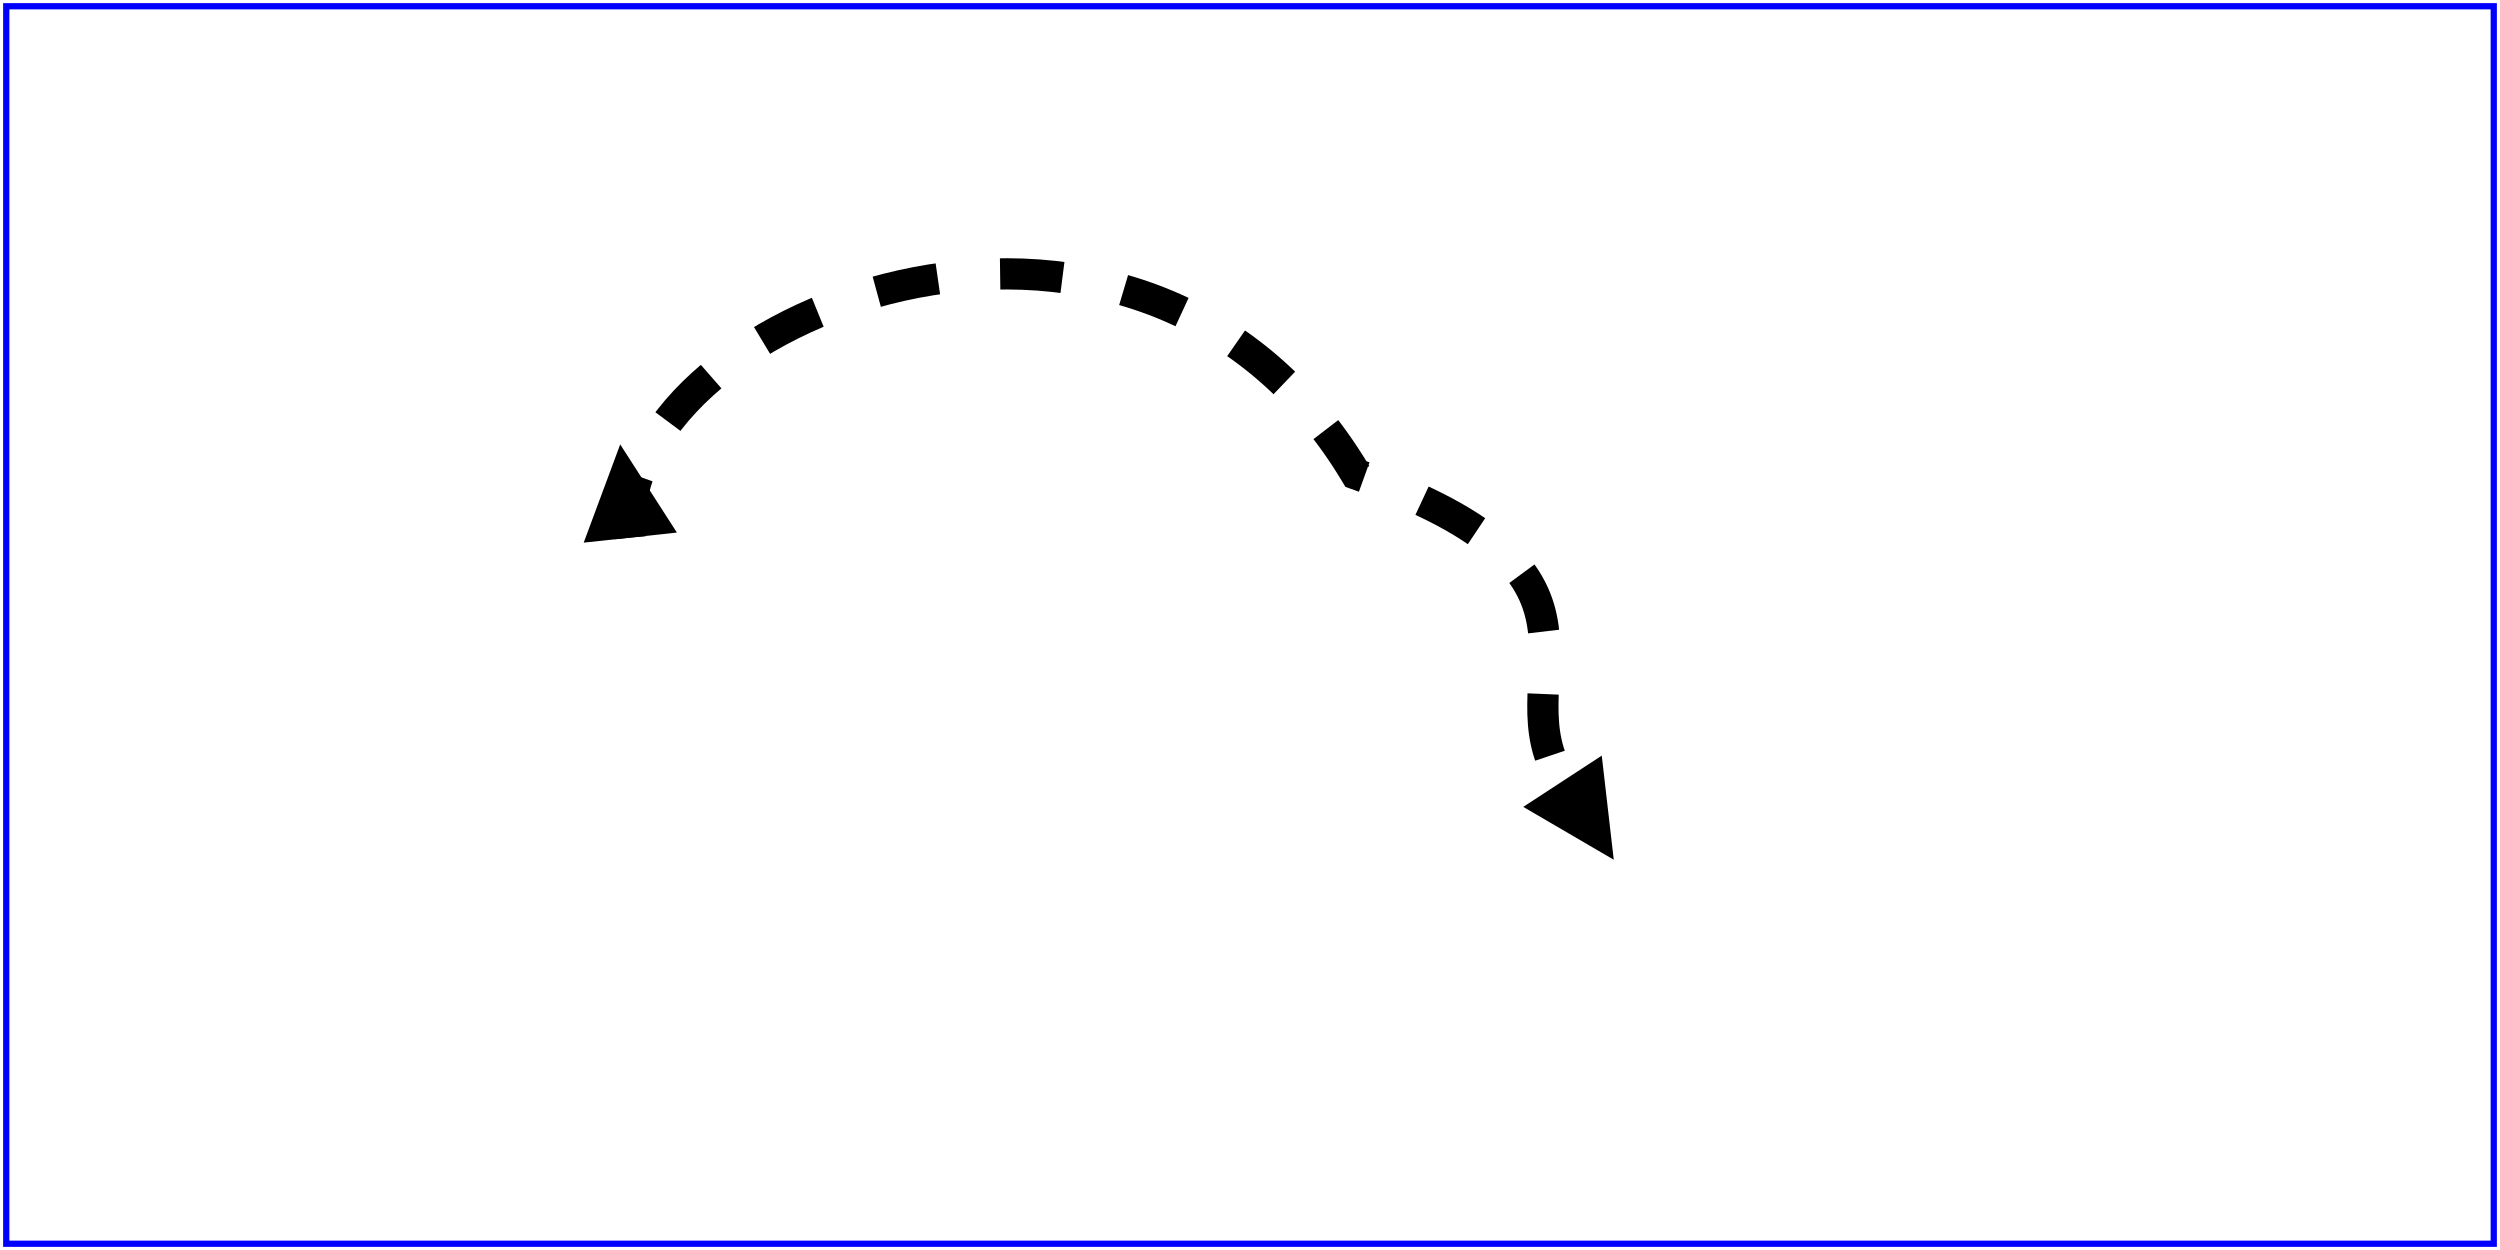
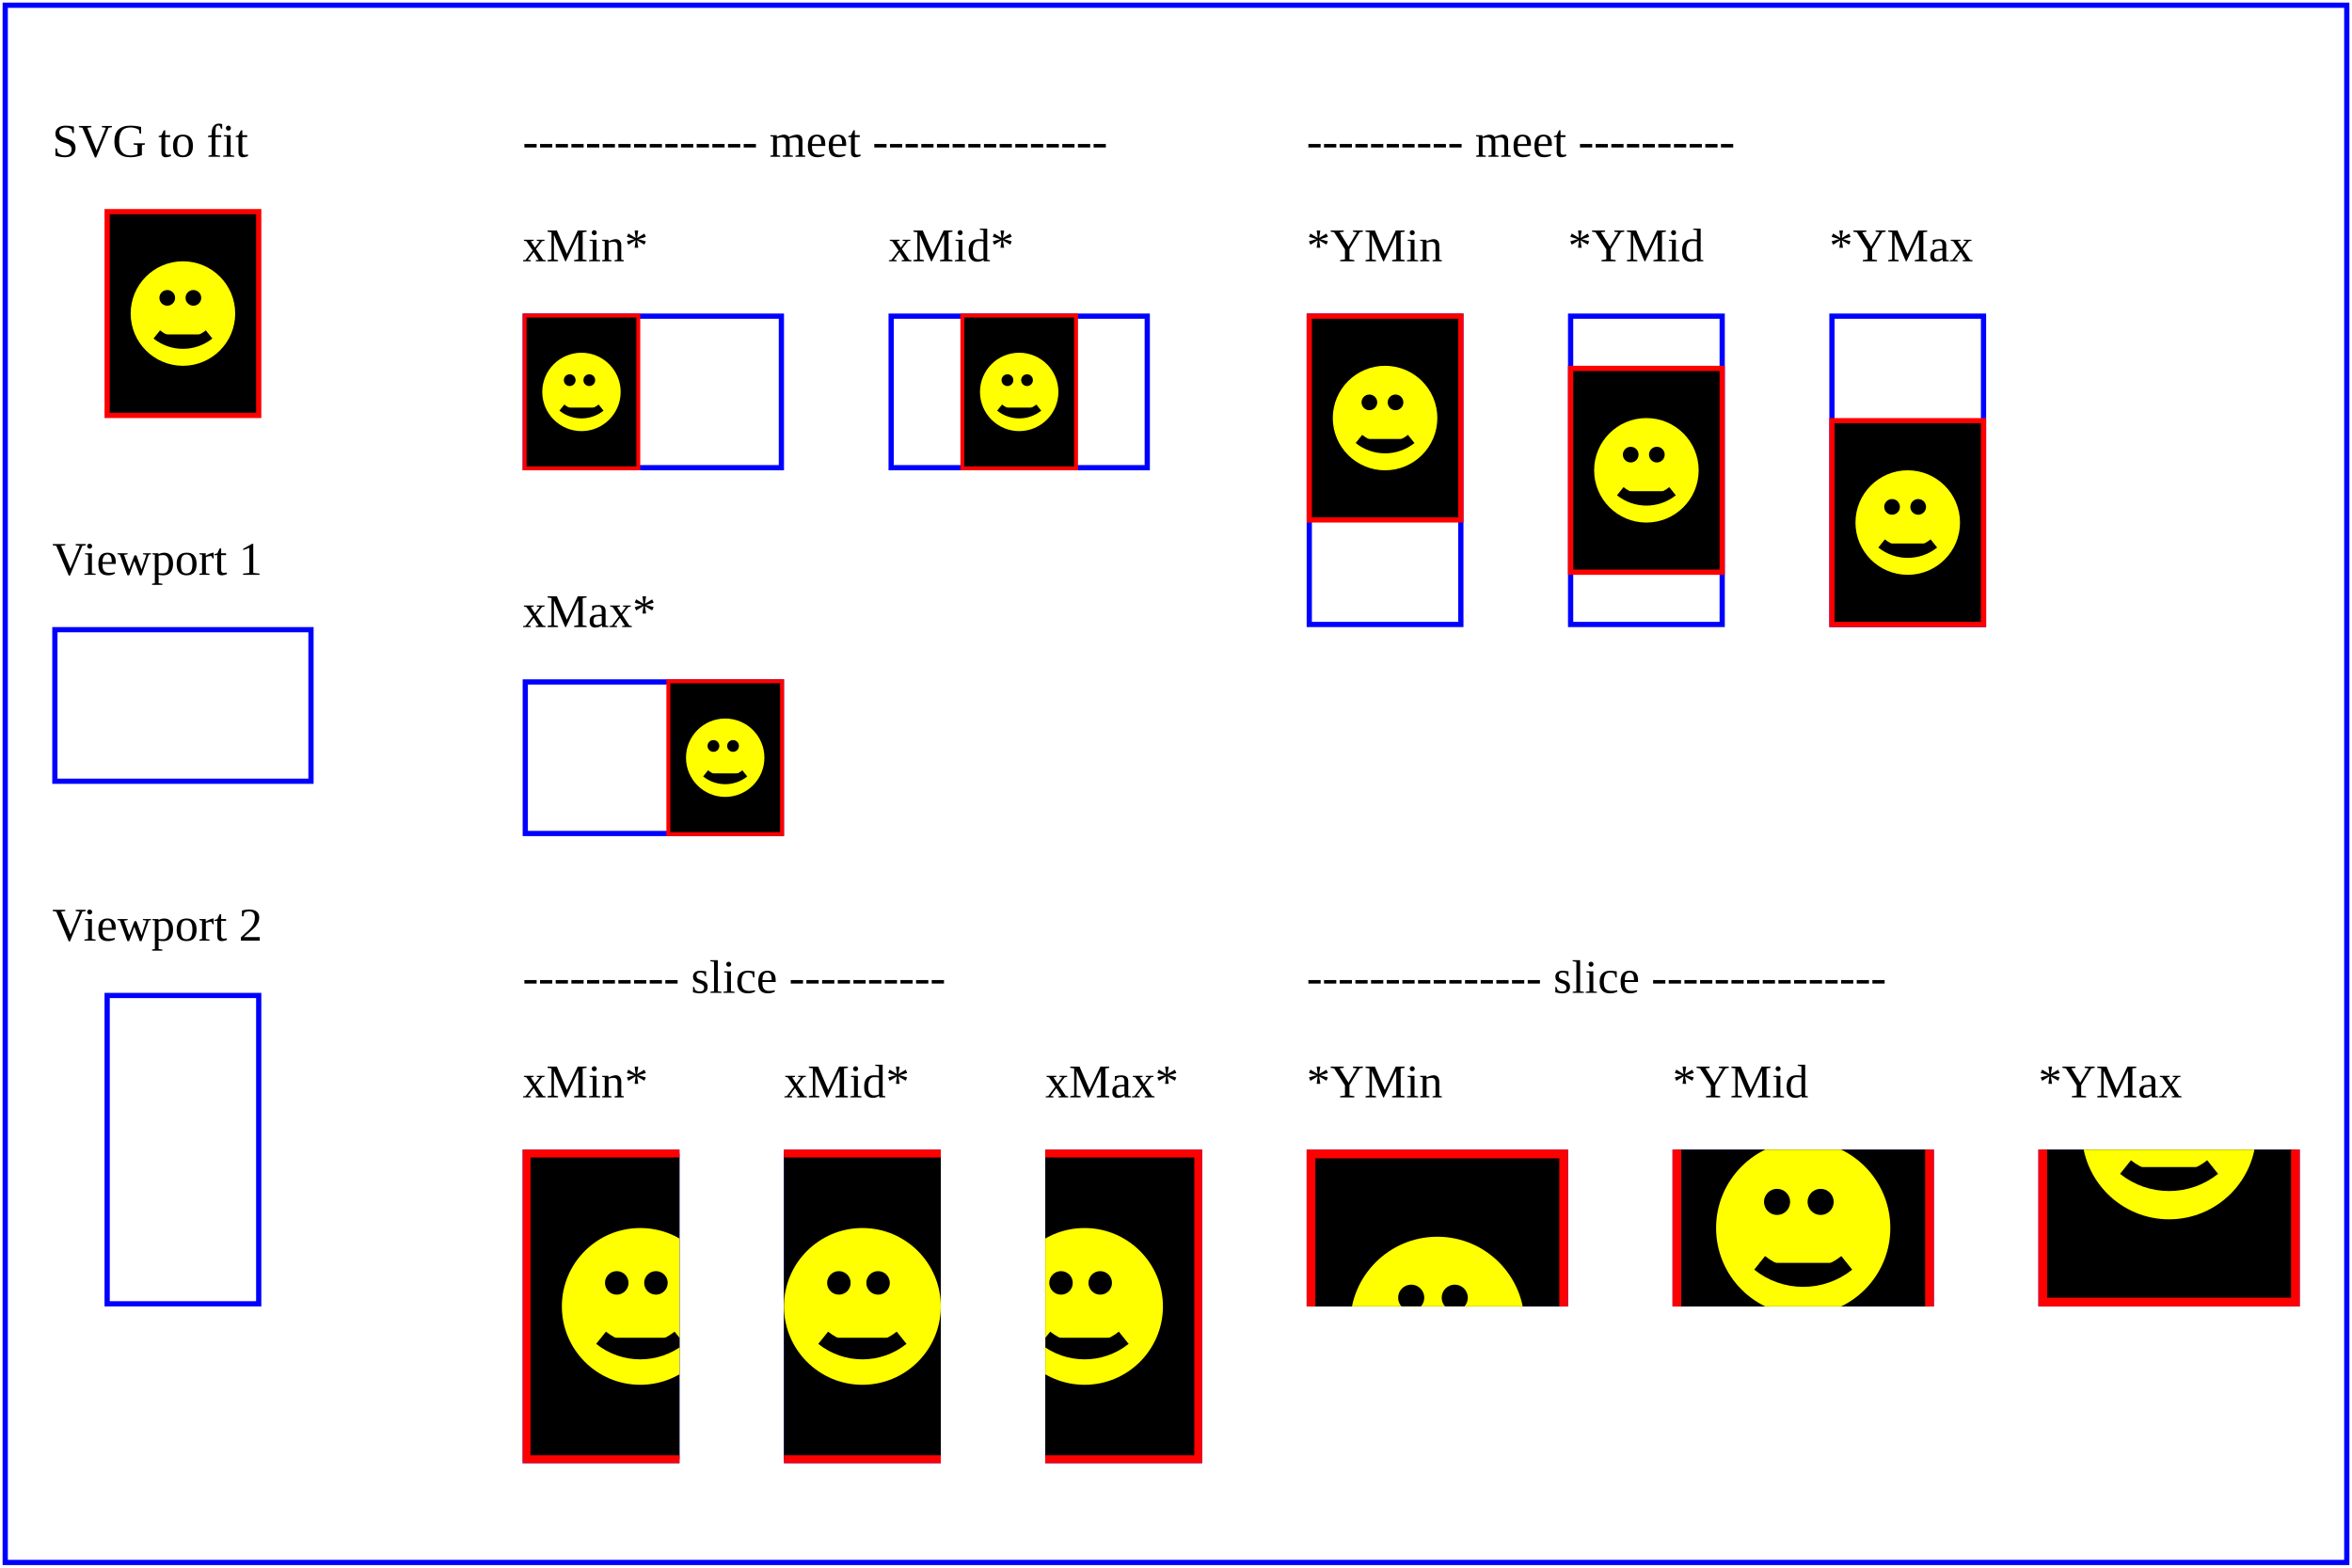
- <svg xmlns="http://www.w3.org/2000/svg" width="4in" height="2in" viewBox="0 0 4000 2000" version="1.1" id="svg2">
-   <defs id="defs4">
-     <marker id="Triangle" viewBox="0 0 10 10" refX="0" refY="5" markerUnits="strokeWidth" markerWidth="4" markerHeight="3" orient="auto">
-       <path d="M 0 0 L 10 5 L 0 10 z" id="path7" />
-     </marker>
-   </defs>
-   <rect x="10" y="10" width="3980" height="1980" fill="none" stroke="blue" stroke-width="10" id="rect9" />
-   <path d="M 1008.475,860.169 C 970.876,513.032 1815.408,165.82 2169.492,758.475 2634.517,922.316 2393.019,1086.158 2500,1250" fill="none" stroke="black" stroke-width="50" stroke-dasharray="100,100" marker-end="url(#Triangle)" marker-start="url(#Triangle)" id="path13" />
+ <svg xmlns="http://www.w3.org/2000/svg" width="450px" height="300px" version="1.1">
+   <rect x="1" y="1" width="448" height="298" fill="none" stroke="blue" />
+   <g font-size="9">
+     <text x="10" y="30">SVG to fit</text>
+     <g transform="translate(20,40)">
+       <rect x=".5" y=".5" width="29" height="39" fill="black" stroke="red" />
+       <g transform="translate(0, 5)">
+         <circle cx="15" cy="15" r="10" fill="yellow" />
+         <circle cx="12" cy="12" r="1.5" fill="black" />
+         <circle cx="17" cy="12" r="1.5" fill="black" />
+         <path d="M 10 19 A 8 8 0 0 0 20 19" stroke="black" stroke-width="2" />
+       </g>
+     </g>
+     <text x="10" y="110">Viewport 1</text>
+     <g transform="translate(10,120)">
+       <rect x=".5" y=".5" width="49" height="29" fill="none" stroke="blue" />
+     </g>
+     <text x="10" y="180">Viewport 2</text>
+     <g transform="translate(20,190)">
+       <rect x=".5" y=".5" width="29" height="59" fill="none" stroke="blue" />
+     </g>
+     <g id="meet-group-1" transform="translate(100, 60)">
+       <text x="0" y="-30">--------------- meet ---------------</text>
+       <g>
+         <text y="-10">xMin*</text>
+         <rect x=".5" y=".5" width="49" height="29" fill="none" stroke="blue" />
+         <svg preserveAspectRatio="xMinYMin meet" viewBox="0 0 30 40" width="50" height="30">
+           <rect x=".5" y=".5" width="29" height="39" fill="black" stroke="red" />
+           <g transform="translate(0, 5)">
+             <circle cx="15" cy="15" r="10" fill="yellow" />
+             <circle cx="12" cy="12" r="1.5" fill="black" />
+             <circle cx="17" cy="12" r="1.5" fill="black" />
+             <path d="M 10 19 A 8 8 0 0 0 20 19" stroke="black" stroke-width="2" />
+           </g>
+         </svg>
+       </g>
+       <g transform="translate(70,0)">
+         <text y="-10">xMid*</text>
+         <rect x=".5" y=".5" width="49" height="29" fill="none" stroke="blue" />
+         <svg preserveAspectRatio="xMidYMid meet" viewBox="0 0 30 40" width="50" height="30">
+           <rect x=".5" y=".5" width="29" height="39" fill="black" stroke="red" />
+           <g transform="translate(0, 5)">
+             <circle cx="15" cy="15" r="10" fill="yellow" />
+             <circle cx="12" cy="12" r="1.5" fill="black" />
+             <circle cx="17" cy="12" r="1.5" fill="black" />
+             <path d="M 10 19 A 8 8 0 0 0 20 19" stroke="black" stroke-width="2" />
+           </g>
+         </svg>
+       </g>
+       <g transform="translate(0,70)">
+         <text y="-10">xMax*</text>
+         <rect x=".5" y=".5" width="49" height="29" fill="none" stroke="blue" />
+         <svg preserveAspectRatio="xMaxYMax meet" viewBox="0 0 30 40" width="50" height="30">
+           <rect x=".5" y=".5" width="29" height="39" fill="black" stroke="red" />
+           <g transform="translate(0, 5)">
+             <circle cx="15" cy="15" r="10" fill="yellow" />
+             <circle cx="12" cy="12" r="1.5" fill="black" />
+             <circle cx="17" cy="12" r="1.5" fill="black" />
+             <path d="M 10 19 A 8 8 0 0 0 20 19" stroke="black" stroke-width="2" />
+           </g>
+         </svg>
+       </g>
+     </g>
+     <g id="meet-group-2" transform="translate(250, 60)">
+       <text x="0" y="-30">---------- meet ----------</text>
+       <g>
+         <text y="-10">*YMin</text>
+         <rect x=".5" y=".5" width="29" height="59" fill="none" stroke="blue" />
+         <svg preserveAspectRatio="xMinYMin meet" viewBox="0 0 30 40" width="30" height="60">
+           <rect x=".5" y=".5" width="29" height="39" fill="black" stroke="red" />
+           <g transform="translate(0, 5)">
+             <circle cx="15" cy="15" r="10" fill="yellow" />
+             <circle cx="12" cy="12" r="1.5" fill="black" />
+             <circle cx="17" cy="12" r="1.5" fill="black" />
+             <path d="M 10 19 A 8 8 0 0 0 20 19" stroke="black" stroke-width="2" />
+           </g>
+         </svg>
+       </g>
+       <g transform="translate(50, 0)">
+         <text y="-10">*YMid</text>
+         <rect x=".5" y=".5" width="29" height="59" fill="none" stroke="blue" />
+         <svg preserveAspectRatio="xMidYMid meet" viewBox="0 0 30 40" width="30" height="60">
+           <rect x=".5" y=".5" width="29" height="39" fill="black" stroke="red" />
+           <g transform="translate(0, 5)">
+             <circle cx="15" cy="15" r="10" fill="yellow" />
+             <circle cx="12" cy="12" r="1.5" fill="black" />
+             <circle cx="17" cy="12" r="1.5" fill="black" />
+             <path d="M 10 19 A 8 8 0 0 0 20 19" stroke="black" stroke-width="2" />
+           </g>
+         </svg>
+       </g>
+       <g transform="translate(100, 0)">
+         <text y="-10">*YMax</text>
+         <rect x=".5" y=".5" width="29" height="59" fill="none" stroke="blue" />
+         <svg preserveAspectRatio="xMaxYMax meet" viewBox="0 0 30 40" width="30" height="60">
+           <rect x=".5" y=".5" width="29" height="39" fill="black" stroke="red" />
+           <g transform="translate(0, 5)">
+             <circle cx="15" cy="15" r="10" fill="yellow" />
+             <circle cx="12" cy="12" r="1.5" fill="black" />
+             <circle cx="17" cy="12" r="1.5" fill="black" />
+             <path d="M 10 19 A 8 8 0 0 0 20 19" stroke="black" stroke-width="2" />
+           </g>
+         </svg>
+       </g>
+     </g>
+     <g id="slice-group-1" transform="translate(100, 220)">
+       <text x="0" y="-30">---------- slice ----------</text>
+       <g>
+         <text y="-10">xMin*</text>
+         <rect x=".5" y=".5" width="29" height="59" fill="none" stroke="blue" />
+         <svg preserveAspectRatio="xMinYMin slice" viewBox="0 0 30 40" width="30" height="60">
+           <rect x=".5" y=".5" width="29" height="39" fill="black" stroke="red" />
+           <g transform="translate(0, 5)">
+             <circle cx="15" cy="15" r="10" fill="yellow" />
+             <circle cx="12" cy="12" r="1.5" fill="black" />
+             <circle cx="17" cy="12" r="1.5" fill="black" />
+             <path d="M 10 19 A 8 8 0 0 0 20 19" stroke="black" stroke-width="2" />
+           </g>
+         </svg>
+       </g>
+       <g transform="translate(50,0)">
+         <text y="-10">xMid*</text>
+         <rect x=".5" y=".5" width="29" height="59" fill="none" stroke="blue" />
+         <svg preserveAspectRatio="xMidYMid slice" viewBox="0 0 30 40" width="30" height="60">
+           <rect x=".5" y=".5" width="29" height="39" fill="black" stroke="red" />
+           <g transform="translate(0, 5)">
+             <circle cx="15" cy="15" r="10" fill="yellow" />
+             <circle cx="12" cy="12" r="1.5" fill="black" />
+             <circle cx="17" cy="12" r="1.5" fill="black" />
+             <path d="M 10 19 A 8 8 0 0 0 20 19" stroke="black" stroke-width="2" />
+           </g>
+         </svg>
+       </g>
+       <g transform="translate(100,0)">
+         <text y="-10">xMax*</text>
+         <rect x=".5" y=".5" width="29" height="59" fill="none" stroke="blue" />
+         <svg preserveAspectRatio="xMaxYMax slice" viewBox="0 0 30 40" width="30" height="60">
+           <rect x=".5" y=".5" width="29" height="39" fill="black" stroke="red" />
+           <g transform="translate(0, 5)">
+             <circle cx="15" cy="15" r="10" fill="yellow" />
+             <circle cx="12" cy="12" r="1.5" fill="black" />
+             <circle cx="17" cy="12" r="1.5" fill="black" />
+             <path d="M 10 19 A 8 8 0 0 0 20 19" stroke="black" stroke-width="2" />
+           </g>
+         </svg>
+       </g>
+     </g>
+     <g id="slice-group-2" transform="translate(250, 220)">
+       <text x="0" y="-30">--------------- slice ---------------</text>
+       <g>
+         <text y="-10">*YMin</text>
+         <rect x=".5" y=".5" width="49" height="29" fill="none" stroke="blue" />
+         <svg preserveAspectRatio="xMinYMin slice" viewBox="0 0 30 40" width="50" height="30">
+           <rect x=".5" y=".5" width="29" height="39" fill="black" stroke="red" />
+           <g transform="translate(0, 5)">
+             <circle cx="15" cy="15" r="10" fill="yellow" />
+             <circle cx="12" cy="12" r="1.5" fill="black" />
+             <circle cx="17" cy="12" r="1.5" fill="black" />
+             <path d="M 10 19 A 8 8 0 0 0 20 19" stroke="black" stroke-width="2" />
+           </g>
+         </svg>
+       </g>
+       <g transform="translate(70,0)">
+         <text y="-10">*YMid</text>
+         <rect x=".5" y=".5" width="49" height="29" fill="none" stroke="blue" />
+         <svg preserveAspectRatio="xMidYMid slice" viewBox="0 0 30 40" width="50" height="30">
+           <rect x=".5" y=".5" width="29" height="39" fill="black" stroke="red" />
+           <g transform="translate(0, 5)">
+             <circle cx="15" cy="15" r="10" fill="yellow" />
+             <circle cx="12" cy="12" r="1.5" fill="black" />
+             <circle cx="17" cy="12" r="1.5" fill="black" />
+             <path d="M 10 19 A 8 8 0 0 0 20 19" stroke="black" stroke-width="2" />
+           </g>
+         </svg>
+       </g>
+       <g transform="translate(140,0)">
+         <text y="-10">*YMax</text>
+         <rect x=".5" y=".5" width="49" height="29" fill="none" stroke="blue" />
+         <svg preserveAspectRatio="xMaxYMax slice" viewBox="0 0 30 40" width="50" height="30">
+           <rect x=".5" y=".5" width="29" height="39" fill="black" stroke="red" />
+           <g transform="translate(0, 5)">
+             <circle cx="15" cy="15" r="10" fill="yellow" />
+             <circle cx="12" cy="12" r="1.5" fill="black" />
+             <circle cx="17" cy="12" r="1.5" fill="black" />
+             <path d="M 10 19 A 8 8 0 0 0 20 19" stroke="black" stroke-width="2" />
+           </g>
+         </svg>
+       </g>
+     </g>
+   </g>
</svg>
